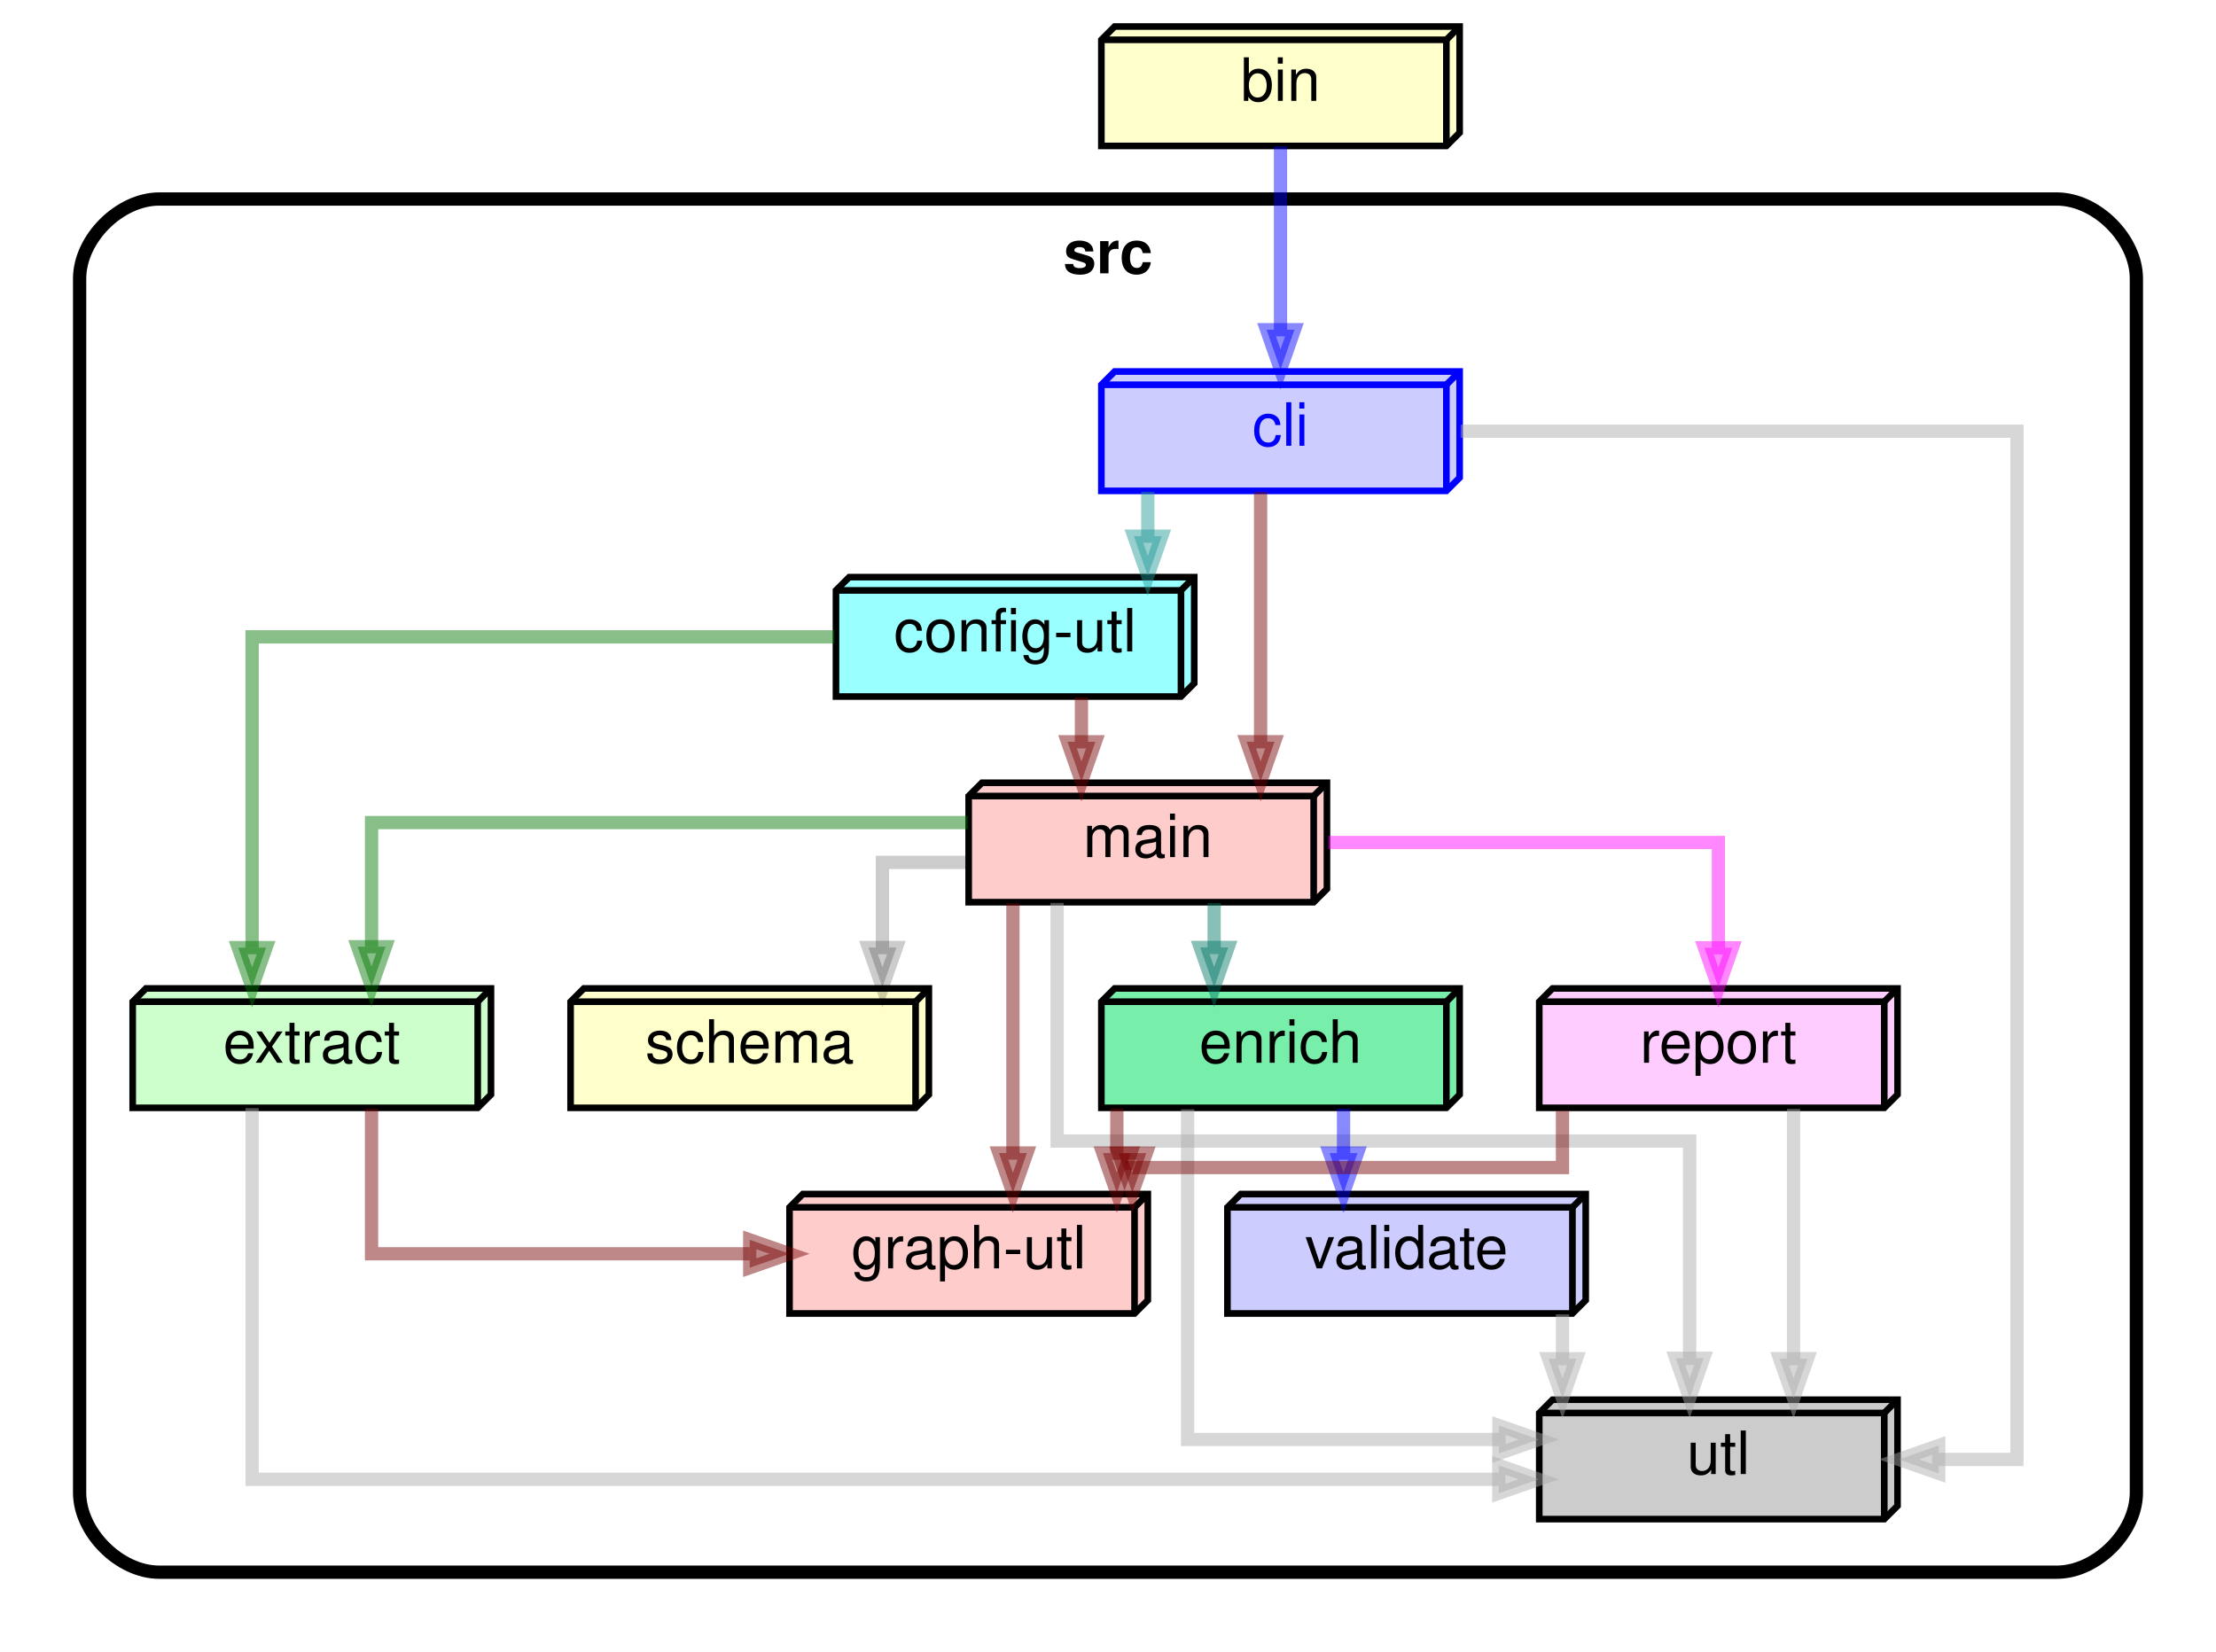
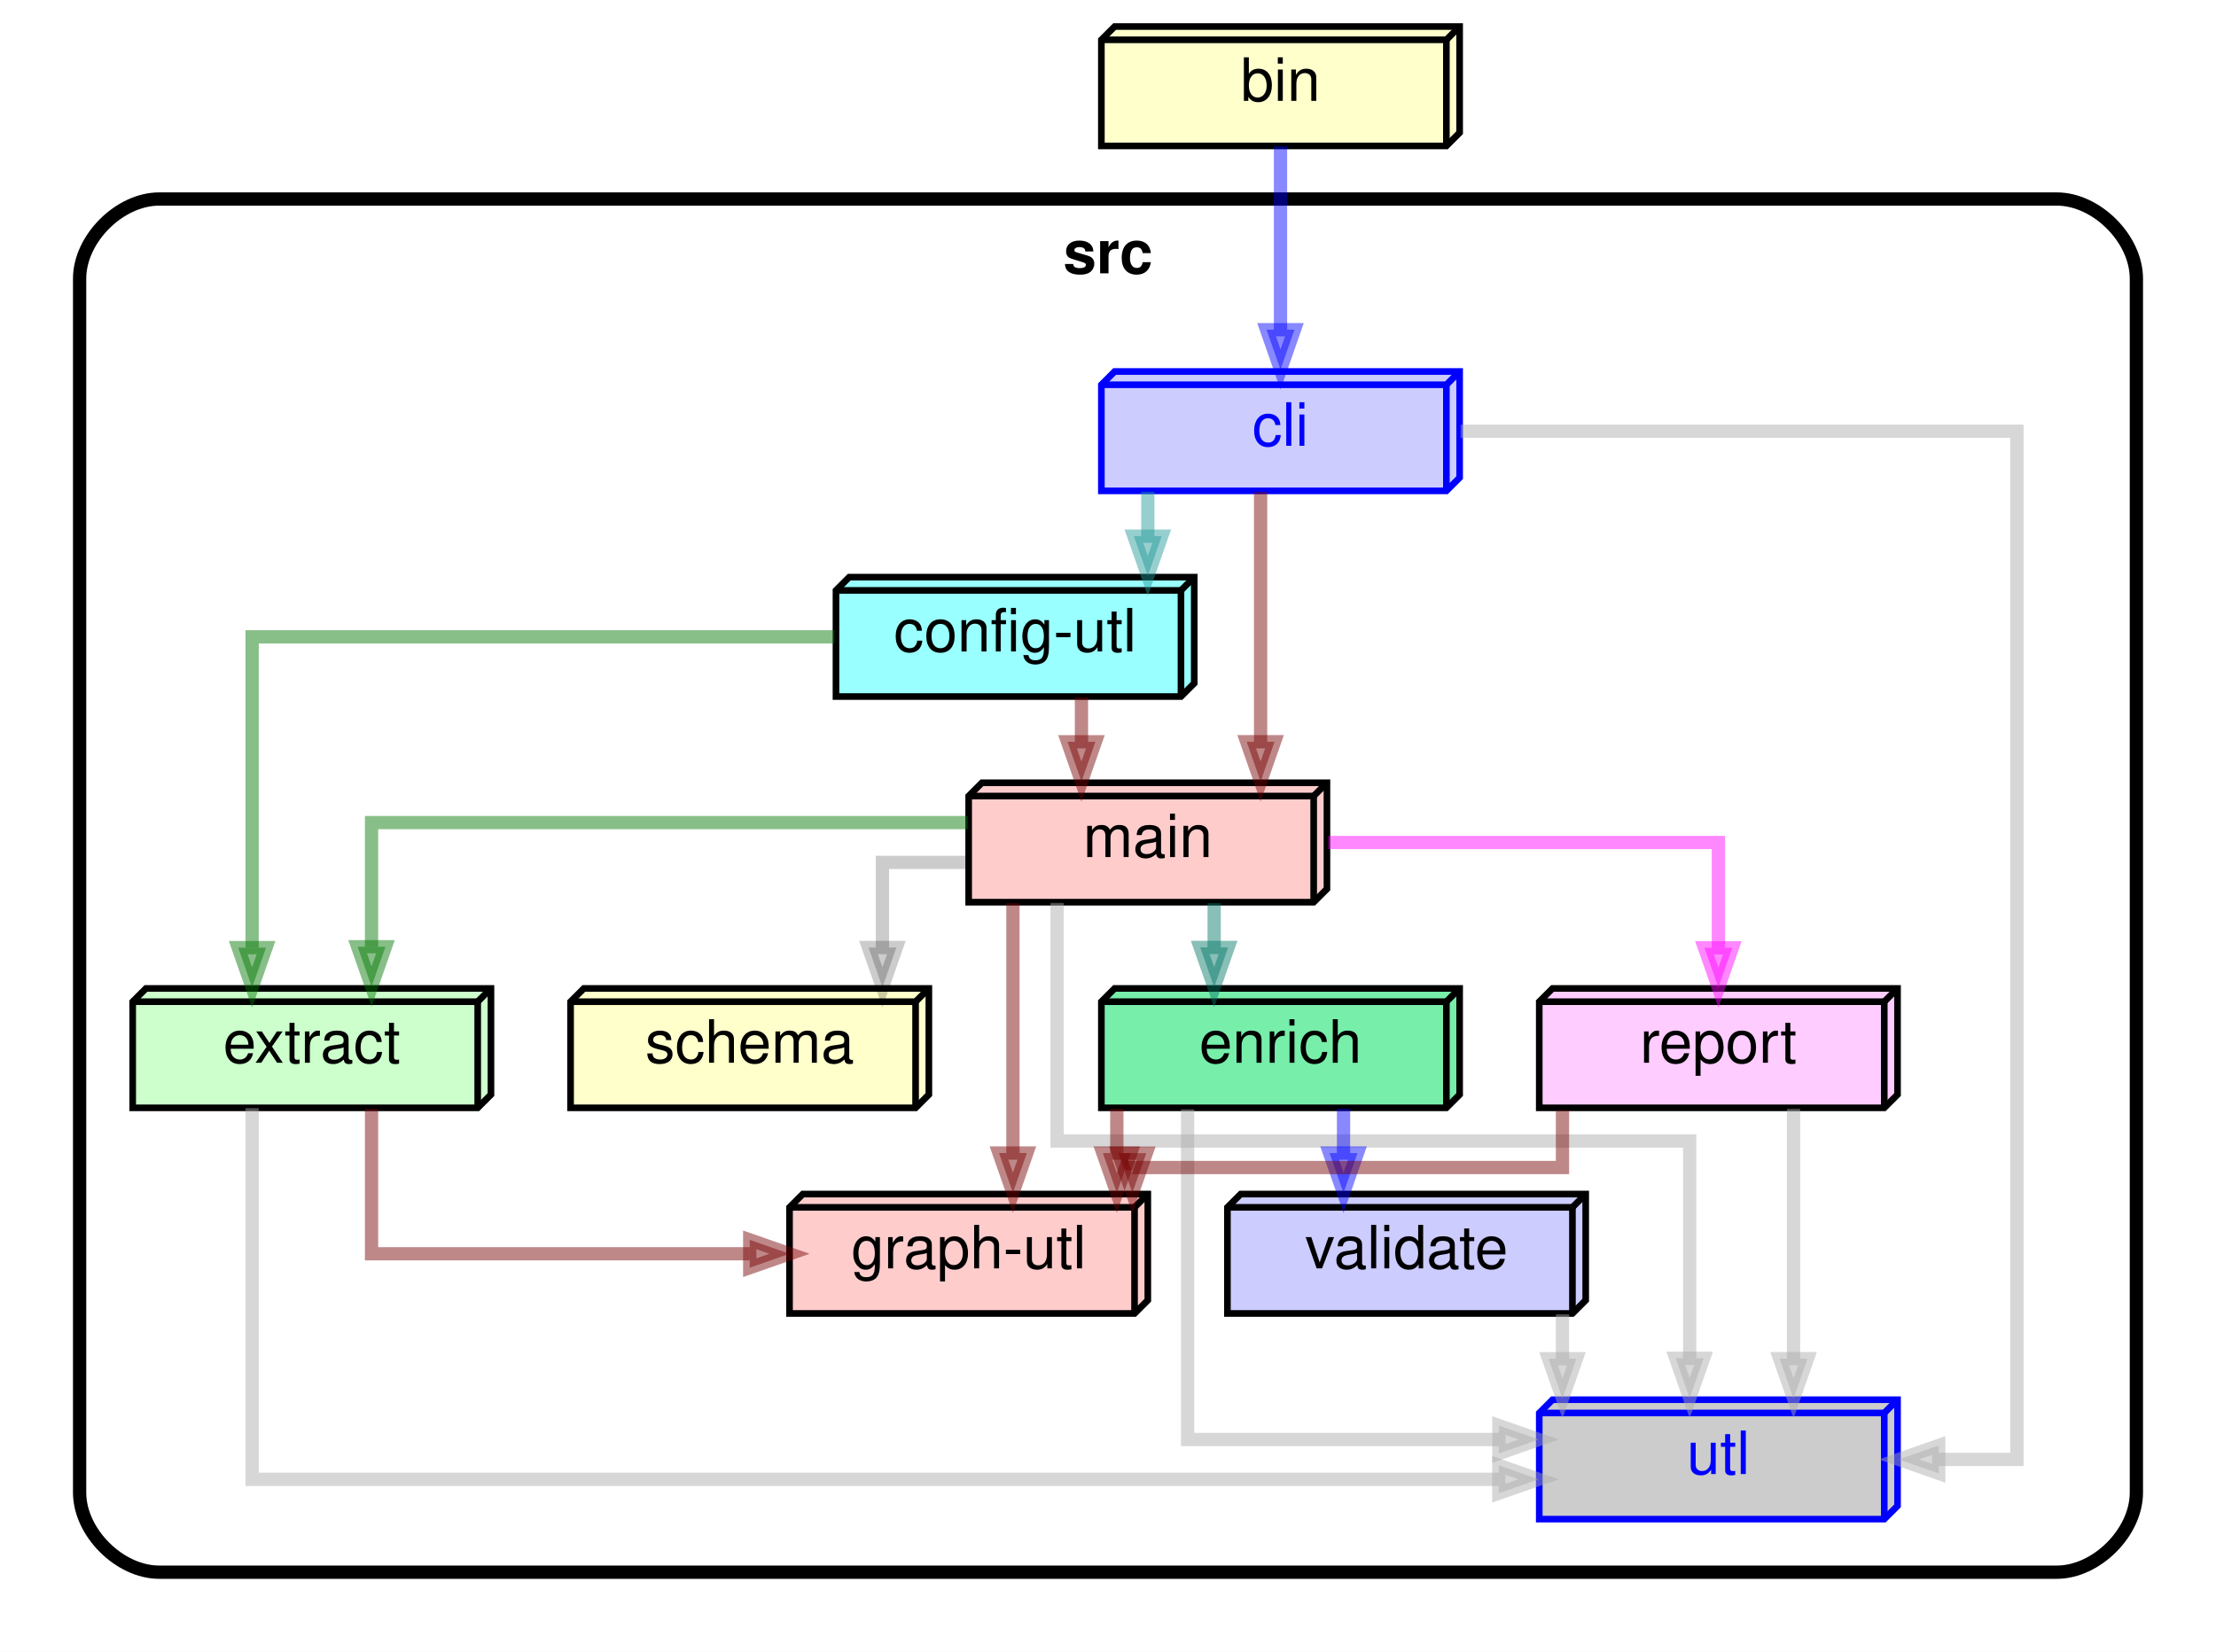
<svg xmlns="http://www.w3.org/2000/svg" xmlns:xlink="http://www.w3.org/1999/xlink" width="334pt" height="249pt" viewBox="0.00 0.00 334.00 249.00">
  <g id="graph0" class="graph" transform="scale(1 1) rotate(0) translate(4 245)">
    <polygon fill="white" stroke="transparent" points="-4,4 -4,-245 330,-245 330,4 -4,4" />
    <g id="clust1" class="cluster">
      <path fill="#ffffff" stroke="black" stroke-width="2" d="M20,-8C20,-8 306,-8 306,-8 312,-8 318,-14 318,-20 318,-20 318,-203 318,-203 318,-209 312,-215 306,-215 306,-215 20,-215 20,-215 14,-215 8,-209 8,-203 8,-203 8,-20 8,-20 8,-14 14,-8 20,-8" />
      <text text-anchor="middle" x="163" y="-203.8" font-family="Helvetica,sans-Serif" font-weight="bold" font-size="9.00">src</text>
    </g>
    <g id="node1" class="node">
      <g id="a_node1">
        <a xlink:href="https://github.com/sverweij/dependency-cruiser/blob/develop/bin/" xlink:title="bin">
          <polygon fill="#ffffcc" stroke="black" points="216,-241 164,-241 162,-239 162,-223 214,-223 216,-225 216,-241" />
          <polyline fill="none" stroke="black" points="214,-239 162,-239 " />
          <polyline fill="none" stroke="black" points="214,-239 214,-223 " />
          <polyline fill="none" stroke="black" points="214,-239 216,-241 " />
          <text text-anchor="middle" x="189" y="-229.8" font-family="Helvetica,sans-Serif" font-size="9.00">bin</text>
        </a>
      </g>
    </g>
    <g id="node2" class="node">
      <g id="a_node2">
        <a xlink:href="https://github.com/sverweij/dependency-cruiser/blob/develop/src/cli" xlink:title="not-reachable-from-folder-index">
          <polygon fill="#ccccff" stroke="blue" points="216,-189 164,-189 162,-187 162,-171 214,-171 216,-173 216,-189" />
          <polyline fill="none" stroke="blue" points="214,-187 162,-187 " />
          <polyline fill="none" stroke="blue" points="214,-187 214,-171 " />
          <polyline fill="none" stroke="blue" points="214,-187 216,-189 " />
          <text text-anchor="middle" x="189" y="-177.8" font-family="Helvetica,sans-Serif" font-size="9.00" fill="blue">cli</text>
        </a>
      </g>
    </g>
    <g id="edge1" class="edge">
      <path fill="none" stroke="#0000ff" stroke-width="2" stroke-opacity="0.467" d="M189,-222.94C189,-222.94 189,-195.3 189,-195.3" />
      <polygon fill="#0000ff" fill-opacity="0.467" stroke="#0000ff" stroke-width="2" stroke-opacity="0.467" points="191.1,-195.3 189,-189.3 186.9,-195.3 191.1,-195.3" />
    </g>
    <g id="node3" class="node">
      <g id="a_node3">
        <a xlink:href="https://github.com/sverweij/dependency-cruiser/blob/develop/src/main" xlink:title="main">
          <polygon fill="#ffcccc" stroke="black" points="196,-127 144,-127 142,-125 142,-109 194,-109 196,-111 196,-127" />
          <polyline fill="none" stroke="black" points="194,-125 142,-125 " />
          <polyline fill="none" stroke="black" points="194,-125 194,-109 " />
          <polyline fill="none" stroke="black" points="194,-125 196,-127 " />
          <text text-anchor="middle" x="169" y="-115.8" font-family="Helvetica,sans-Serif" font-size="9.00">main</text>
        </a>
      </g>
    </g>
    <g id="edge2" class="edge">
      <path fill="none" stroke="#770000" stroke-width="2" stroke-opacity="0.467" d="M186,-170.85C186,-170.85 186,-133.19 186,-133.19" />
      <polygon fill="#770000" fill-opacity="0.467" stroke="#770000" stroke-width="2" stroke-opacity="0.467" points="188.1,-133.19 186,-127.19 183.9,-133.19 188.1,-133.19" />
    </g>
    <g id="node4" class="node">
      <g id="a_node4">
        <a xlink:href="https://github.com/sverweij/dependency-cruiser/blob/develop/src/config-utl" xlink:title="config-utl">
          <polygon fill="#99ffff" stroke="black" points="176,-158 124,-158 122,-156 122,-140 174,-140 176,-142 176,-158" />
          <polyline fill="none" stroke="black" points="174,-156 122,-156 " />
          <polyline fill="none" stroke="black" points="174,-156 174,-140 " />
          <polyline fill="none" stroke="black" points="174,-156 176,-158 " />
          <text text-anchor="middle" x="149" y="-146.8" font-family="Helvetica,sans-Serif" font-size="9.00">config-utl</text>
        </a>
      </g>
    </g>
    <g id="edge3" class="edge">
      <path fill="none" stroke="#229999" stroke-width="2" stroke-opacity="0.467" d="M169,-170.87C169,-170.87 169,-164.18 169,-164.18" />
      <polygon fill="#229999" fill-opacity="0.467" stroke="#229999" stroke-width="2" stroke-opacity="0.467" points="171.1,-164.18 169,-158.18 166.9,-164.18 171.1,-164.18" />
    </g>
    <g id="node5" class="node">
      <g id="a_node5">
-         <a xlink:href="https://github.com/sverweij/dependency-cruiser/blob/develop/src/utl" xlink:title="utl">
-           <polygon fill="#cccccc" stroke="black" points="282,-34 230,-34 228,-32 228,-16 280,-16 282,-18 282,-34" />
-           <polyline fill="none" stroke="black" points="280,-32 228,-32 " />
-           <polyline fill="none" stroke="black" points="280,-32 280,-16 " />
-           <polyline fill="none" stroke="black" points="280,-32 282,-34 " />
-           <text text-anchor="middle" x="255" y="-22.8" font-family="Helvetica,sans-Serif" font-size="9.00">utl</text>
+         <a xlink:href="https://github.com/sverweij/dependency-cruiser/blob/develop/src/utl" xlink:title="utl-module-not-shared-enough">
+           <polygon fill="#cccccc" stroke="blue" points="282,-34 230,-34 228,-32 228,-16 280,-16 282,-18 282,-34" />
+           <polyline fill="none" stroke="blue" points="280,-32 228,-32 " />
+           <polyline fill="none" stroke="blue" points="280,-32 280,-16 " />
+           <polyline fill="none" stroke="blue" points="280,-32 282,-34 " />
+           <text text-anchor="middle" x="255" y="-22.8" font-family="Helvetica,sans-Serif" font-size="9.00" fill="blue">utl</text>
        </a>
      </g>
    </g>
    <g id="edge4" class="edge">
      <path fill="none" stroke="#aaaaaa" stroke-width="2" stroke-opacity="0.467" d="M216.15,-180C249.02,-180 300,-180 300,-180 300,-180 300,-25 300,-25 300,-25 288.21,-25 288.21,-25" />
      <polygon fill="#aaaaaa" fill-opacity="0.467" stroke="#aaaaaa" stroke-width="2" stroke-opacity="0.467" points="288.21,-22.9 282.21,-25 288.21,-27.1 288.21,-22.9" />
    </g>
    <g id="edge15" class="edge">
      <path fill="none" stroke="#aaaaaa" stroke-width="2" stroke-opacity="0.467" d="M155.33,-108.89C155.33,-95.74 155.33,-73 155.33,-73 155.33,-73 250.67,-73 250.67,-73 250.67,-73 250.67,-40.25 250.67,-40.25" />
      <polygon fill="#aaaaaa" fill-opacity="0.467" stroke="#aaaaaa" stroke-width="2" stroke-opacity="0.467" points="252.77,-40.25 250.67,-34.25 248.57,-40.25 252.77,-40.25" />
    </g>
    <g id="node6" class="node">
      <g id="a_node6">
        <a xlink:href="https://github.com/sverweij/dependency-cruiser/blob/develop/src/extract" xlink:title="extract">
          <polygon fill="#ccffcc" stroke="black" points="70,-96 18,-96 16,-94 16,-78 68,-78 70,-80 70,-96" />
          <polyline fill="none" stroke="black" points="68,-94 16,-94 " />
          <polyline fill="none" stroke="black" points="68,-94 68,-78 " />
          <polyline fill="none" stroke="black" points="68,-94 70,-96 " />
          <text text-anchor="middle" x="43" y="-84.8" font-family="Helvetica,sans-Serif" font-size="9.00">extract</text>
        </a>
      </g>
    </g>
    <g id="edge13" class="edge">
      <path fill="none" stroke="#007700" stroke-width="2" stroke-opacity="0.467" d="M141.86,-121C107.3,-121 52,-121 52,-121 52,-121 52,-102.29 52,-102.29" />
      <polygon fill="#007700" fill-opacity="0.467" stroke="#007700" stroke-width="2" stroke-opacity="0.467" points="54.1,-102.29 52,-96.29 49.9,-102.29 54.1,-102.29" />
    </g>
    <g id="node7" class="node">
      <g id="a_node7">
        <a xlink:href="https://github.com/sverweij/dependency-cruiser/blob/develop/src/enrich" xlink:title="enrich">
          <polygon fill="#77eeaa" stroke="black" points="216,-96 164,-96 162,-94 162,-78 214,-78 216,-80 216,-96" />
          <polyline fill="none" stroke="black" points="214,-94 162,-94 " />
          <polyline fill="none" stroke="black" points="214,-94 214,-78 " />
          <polyline fill="none" stroke="black" points="214,-94 216,-96 " />
          <text text-anchor="middle" x="189" y="-84.8" font-family="Helvetica,sans-Serif" font-size="9.00">enrich</text>
        </a>
      </g>
    </g>
    <g id="edge12" class="edge">
      <path fill="none" stroke="#007766" stroke-width="2" stroke-opacity="0.467" d="M179,-108.87C179,-108.87 179,-102.18 179,-102.18" />
      <polygon fill="#007766" fill-opacity="0.467" stroke="#007766" stroke-width="2" stroke-opacity="0.467" points="181.1,-102.18 179,-96.18 176.9,-102.18 181.1,-102.18" />
    </g>
    <g id="node8" class="node">
      <g id="a_node8">
        <a xlink:href="https://github.com/sverweij/dependency-cruiser/blob/develop/src/graph-utl" xlink:title="graph-utl">
          <polygon fill="#ffcccc" stroke="black" points="169,-65 117,-65 115,-63 115,-47 167,-47 169,-49 169,-65" />
          <polyline fill="none" stroke="black" points="167,-63 115,-63 " />
          <polyline fill="none" stroke="black" points="167,-63 167,-47 " />
          <polyline fill="none" stroke="black" points="167,-63 169,-65 " />
          <text text-anchor="middle" x="142" y="-53.8" font-family="Helvetica,sans-Serif" font-size="9.00">graph-utl</text>
        </a>
      </g>
    </g>
    <g id="edge17" class="edge">
      <path fill="none" stroke="#770000" stroke-width="2" stroke-opacity="0.467" d="M148.67,-108.85C148.67,-108.85 148.67,-71.19 148.67,-71.19" />
      <polygon fill="#770000" fill-opacity="0.467" stroke="#770000" stroke-width="2" stroke-opacity="0.467" points="150.77,-71.19 148.67,-65.19 146.57,-71.19 150.77,-71.19" />
    </g>
    <g id="node10" class="node">
      <g id="a_node10">
        <a xlink:href="https://github.com/sverweij/dependency-cruiser/blob/develop/src/schema" xlink:title="schema">
          <polygon fill="#ffffcc" stroke="black" points="136,-96 84,-96 82,-94 82,-78 134,-78 136,-80 136,-96" />
          <polyline fill="none" stroke="black" points="134,-94 82,-94 " />
          <polyline fill="none" stroke="black" points="134,-94 134,-78 " />
          <polyline fill="none" stroke="black" points="134,-94 136,-96 " />
          <text text-anchor="middle" x="109" y="-84.8" font-family="Helvetica,sans-Serif" font-size="9.00">schema</text>
        </a>
      </g>
    </g>
    <g id="edge14" class="edge">
      <path fill="none" stroke="#000000" stroke-width="2" stroke-opacity="0.2" d="M141.66,-115C134.62,-115 129,-115 129,-115 129,-115 129,-102.17 129,-102.17" />
      <polygon fill="#000000" fill-opacity="0.2" stroke="#000000" stroke-width="2" stroke-opacity="0.2" points="131.1,-102.17 129,-96.17 126.9,-102.17 131.1,-102.17" />
    </g>
    <g id="node11" class="node">
      <g id="a_node11">
        <a xlink:href="https://github.com/sverweij/dependency-cruiser/blob/develop/src/report" xlink:title="report">
          <polygon fill="#ffccff" stroke="black" points="282,-96 230,-96 228,-94 228,-78 280,-78 282,-80 282,-96" />
          <polyline fill="none" stroke="black" points="280,-94 228,-94 " />
          <polyline fill="none" stroke="black" points="280,-94 280,-78 " />
          <polyline fill="none" stroke="black" points="280,-94 282,-96 " />
          <text text-anchor="middle" x="255" y="-84.8" font-family="Helvetica,sans-Serif" font-size="9.00">report</text>
        </a>
      </g>
    </g>
    <g id="edge16" class="edge">
      <path fill="none" stroke="#ff00ff" stroke-width="2" stroke-opacity="0.467" d="M196.21,-118C221.41,-118 255,-118 255,-118 255,-118 255,-102.13 255,-102.13" />
      <polygon fill="#ff00ff" fill-opacity="0.467" stroke="#ff00ff" stroke-width="2" stroke-opacity="0.467" points="257.1,-102.13 255,-96.13 252.9,-102.13 257.1,-102.13" />
    </g>
    <g id="edge6" class="edge">
      <path fill="none" stroke="#770000" stroke-width="2" stroke-opacity="0.467" d="M159,-139.87C159,-139.87 159,-133.18 159,-133.18" />
      <polygon fill="#770000" fill-opacity="0.467" stroke="#770000" stroke-width="2" stroke-opacity="0.467" points="161.1,-133.18 159,-127.18 156.9,-133.18 161.1,-133.18" />
    </g>
    <g id="edge5" class="edge">
      <path fill="none" stroke="#007700" stroke-width="2" stroke-opacity="0.467" d="M121.75,-149C87.74,-149 34,-149 34,-149 34,-149 34,-102.15 34,-102.15" />
      <polygon fill="#007700" fill-opacity="0.467" stroke="#007700" stroke-width="2" stroke-opacity="0.467" points="36.1,-102.15 34,-96.15 31.9,-102.15 36.1,-102.15" />
    </g>
    <g id="edge10" class="edge">
      <path fill="none" stroke="#aaaaaa" stroke-width="2" stroke-opacity="0.467" d="M34,-77.96C34,-60.1 34,-22 34,-22 34,-22 221.9,-22 221.9,-22" />
      <polygon fill="#aaaaaa" fill-opacity="0.467" stroke="#aaaaaa" stroke-width="2" stroke-opacity="0.467" points="221.9,-24.1 227.9,-22 221.9,-19.9 221.9,-24.1" />
    </g>
    <g id="edge11" class="edge">
      <path fill="none" stroke="#770000" stroke-width="2" stroke-opacity="0.467" d="M52,-77.87C52,-68.72 52,-56 52,-56 52,-56 109,-56 109,-56" />
      <polygon fill="#770000" fill-opacity="0.467" stroke="#770000" stroke-width="2" stroke-opacity="0.467" points="109,-58.1 115,-56 109,-53.9 109,-58.1" />
    </g>
    <g id="edge8" class="edge">
      <path fill="none" stroke="#aaaaaa" stroke-width="2" stroke-opacity="0.467" d="M175,-77.78C175,-61.19 175,-28 175,-28 175,-28 221.92,-28 221.92,-28" />
      <polygon fill="#aaaaaa" fill-opacity="0.467" stroke="#aaaaaa" stroke-width="2" stroke-opacity="0.467" points="221.92,-30.1 227.92,-28 221.92,-25.9 221.92,-30.1" />
    </g>
    <g id="edge7" class="edge">
      <path fill="none" stroke="#770000" stroke-width="2" stroke-opacity="0.467" d="M164.33,-77.87C164.33,-77.87 164.33,-71.18 164.33,-71.18" />
      <polygon fill="#770000" fill-opacity="0.467" stroke="#770000" stroke-width="2" stroke-opacity="0.467" points="166.43,-71.18 164.33,-65.18 162.23,-71.18 166.43,-71.18" />
    </g>
    <g id="node9" class="node">
      <g id="a_node9">
        <a xlink:href="https://github.com/sverweij/dependency-cruiser/blob/develop/src/validate" xlink:title="validate">
          <polygon fill="#ccccff" stroke="black" points="235,-65 183,-65 181,-63 181,-47 233,-47 235,-49 235,-65" />
          <polyline fill="none" stroke="black" points="233,-63 181,-63 " />
          <polyline fill="none" stroke="black" points="233,-63 233,-47 " />
          <polyline fill="none" stroke="black" points="233,-63 235,-65 " />
          <text text-anchor="middle" x="208" y="-53.8" font-family="Helvetica,sans-Serif" font-size="9.00">validate</text>
        </a>
      </g>
    </g>
    <g id="edge9" class="edge">
      <path fill="none" stroke="#0000ff" stroke-width="2" stroke-opacity="0.467" d="M198.5,-77.87C198.5,-77.87 198.5,-71.18 198.5,-71.18" />
      <polygon fill="#0000ff" fill-opacity="0.467" stroke="#0000ff" stroke-width="2" stroke-opacity="0.467" points="200.6,-71.18 198.5,-65.18 196.4,-71.18 200.6,-71.18" />
    </g>
    <g id="edge20" class="edge">
      <path fill="none" stroke="#aaaaaa" stroke-width="2" stroke-opacity="0.467" d="M231.5,-46.87C231.5,-46.87 231.5,-40.18 231.5,-40.18" />
      <polygon fill="#aaaaaa" fill-opacity="0.467" stroke="#aaaaaa" stroke-width="2" stroke-opacity="0.467" points="233.6,-40.18 231.5,-34.18 229.4,-40.18 233.6,-40.18" />
    </g>
    <g id="edge19" class="edge">
      <path fill="none" stroke="#aaaaaa" stroke-width="2" stroke-opacity="0.467" d="M266.33,-77.85C266.33,-77.85 266.33,-40.19 266.33,-40.19" />
      <polygon fill="#aaaaaa" fill-opacity="0.467" stroke="#aaaaaa" stroke-width="2" stroke-opacity="0.467" points="268.43,-40.19 266.33,-34.19 264.23,-40.19 268.43,-40.19" />
    </g>
    <g id="edge18" class="edge">
      <path fill="none" stroke="#770000" stroke-width="2" stroke-opacity="0.467" d="M231.5,-77.58C231.5,-73.22 231.5,-69 231.5,-69 231.5,-69 166.67,-69 166.67,-69 166.67,-69 166.67,-68.62 166.67,-68.62" />
      <polygon fill="#770000" fill-opacity="0.467" stroke="#770000" stroke-width="2" stroke-opacity="0.467" points="168.77,-71.17 166.67,-65.17 164.57,-71.17 168.77,-71.17" />
    </g>
  </g>
</svg>
